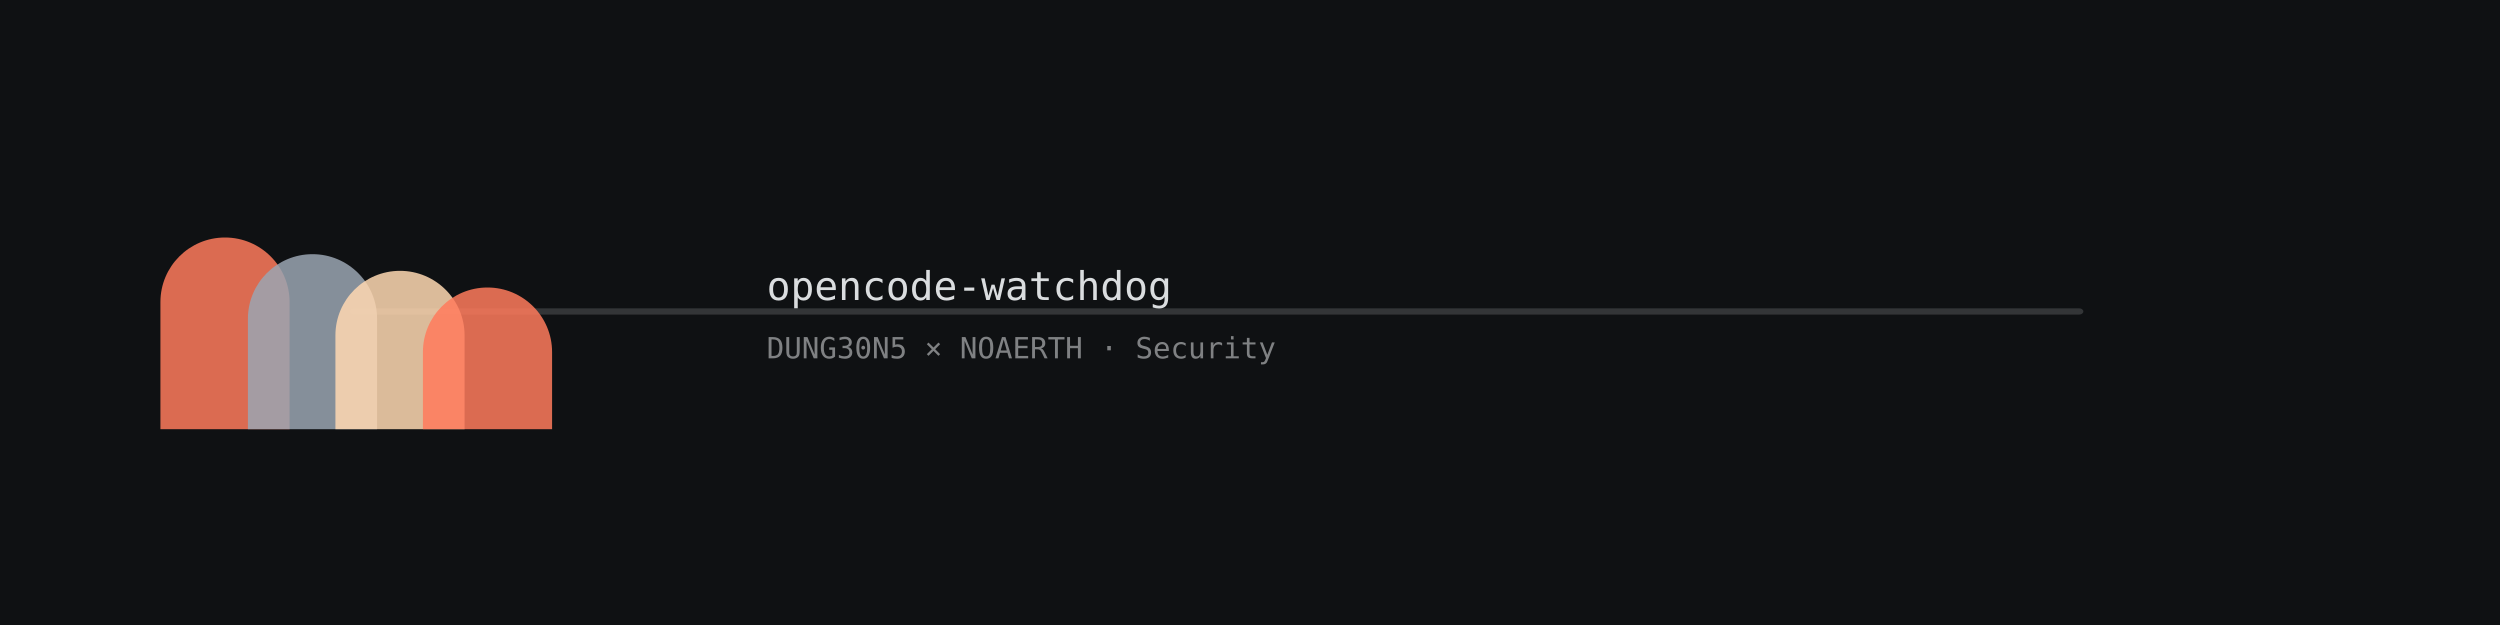
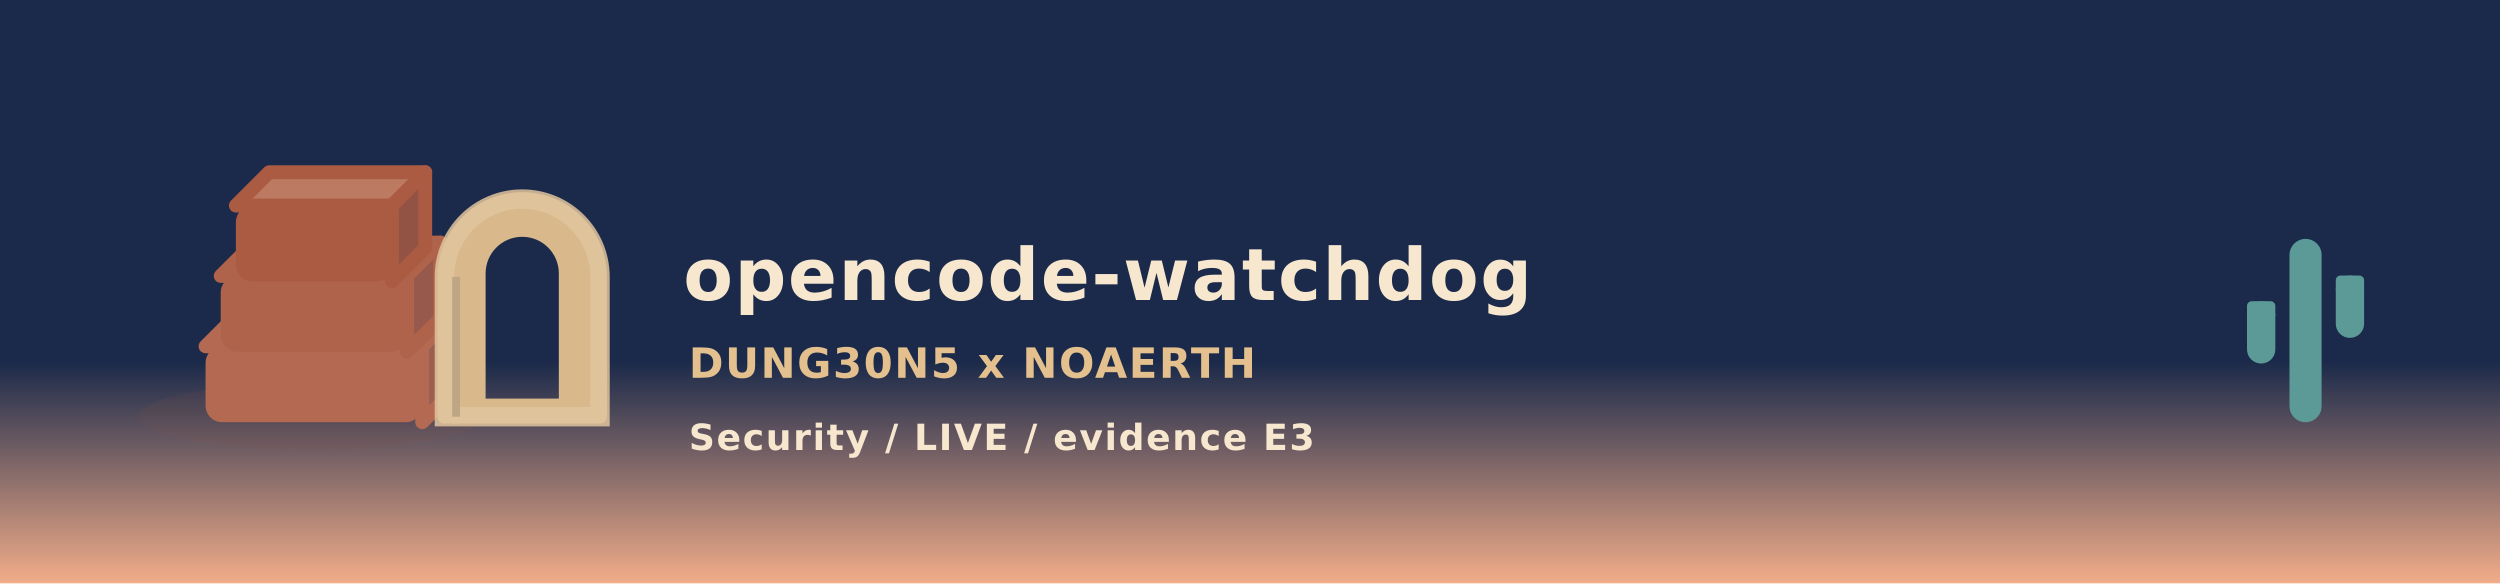
- <svg xmlns="http://www.w3.org/2000/svg" viewBox="0 0 1200 300" width="1200" height="300" role="img" aria-label="opencode-watchdog identity object">
-   <rect width="1200" height="300" fill="#0f1113" />
-   <defs>
-     <linearGradient id="gft" x1="0" y1="0" x2="1" y2="1">
-       <stop offset="0%" stop-color="#ff7a5c" />
-       <stop offset="100%" stop-color="#9aa5b1" />
-     </linearGradient>
-   </defs>
-   <rect x="168.00" y="148.00" width="832.00" height="3.00" rx="2.00" fill="rgba(241,243,245,0.160)" opacity="1.00" />
-   <path d="M77.00,206.00 L77.00,145.00 A31.00,31.00 0 0 1 139.00,145.00 L139.00,206.00 Z" fill="rgba(255,122,92,0.850)" opacity="1.00" />
-   <path d="M119.00,206.00 L119.00,153.00 A31.00,31.00 0 0 1 181.00,153.00 L181.00,206.00 Z" fill="rgba(154,165,177,0.850)" opacity="1.00" />
-   <path d="M161.00,206.00 L161.00,161.00 A31.00,31.00 0 0 1 223.00,161.00 L223.00,206.00 Z" fill="rgba(255,216,177,0.850)" opacity="1.00" />
-   <path d="M203.00,206.00 L203.00,169.00 A31.00,31.00 0 0 1 265.00,169.00 L265.00,206.00 Z" fill="rgba(255,122,92,0.850)" opacity="1.00" />
-   <text x="368" y="144" font-family="ui-monospace,Menlo,monospace" font-size="19" fill="rgba(241,243,245,0.900)">opencode-watchdog</text>
-   <text x="368" y="172" font-family="ui-monospace,Menlo,monospace" font-size="14" fill="rgba(241,243,245,0.500)">DUNG30N5 × NOAERTH · Security</text>
+ <svg xmlns="http://www.w3.org/2000/svg" width="900" height="210" viewBox="0 0 900 210" role="img" aria-label="opencode-watchdog - identity object">
+   <linearGradient id="skyf" x1="0" y1="0" x2="0" y2="1">
+     <stop offset="0" stop-color="#1b2a4a" />
+     <stop offset="0.62" stop-color="#1b2a4a" />
+     <stop offset="1" stop-color="#f3ad8a" />
+   </linearGradient>
+   <rect width="900" height="210" fill="url(#skyf)" />
+   <rect x="0" y="352" width="900" height="-142" fill="#e3c08d" />
+   <rect x="0" y="352" width="900" height="3" fill="#e6c596" />
+   <ellipse cx="112" cy="150" rx="62" ry="12" fill="rgba(138,90,68,0.11)" />
+   <path d="M74,124.67 L152,124.67 L164,112.67 L86,112.67 Z" fill="#c3866d" stroke="#b46a52" stroke-width="5" stroke-linejoin="round" />
+   <path d="M152,124.67 L164,112.67 L164,140 L152,152 Z" fill="#9a5f51" stroke="#b46a52" stroke-width="5" stroke-linejoin="round" />
+   <rect x="74" y="124.67" width="78" height="27.33" rx="6" fill="#b46a52" />
+   <path d="M79.46,99.33 L146.54,99.33 L158.54,87.33 L91.46,87.33 Z" fill="#bf8068" stroke="#b0634b" stroke-width="5" stroke-linejoin="round" />
+   <path d="M146.54,99.33 L158.54,87.33 L158.54,114.67 L146.54,126.67 Z" fill="#97594b" stroke="#b0634b" stroke-width="5" stroke-linejoin="round" />
+   <rect x="79.46" y="99.33" width="67.08" height="27.33" rx="6" fill="#b0634b" />
+   <path d="M84.92,74 L141.08,74 L153.08,62 L96.92,62 Z" fill="#bc7a62" stroke="#ac5b43" stroke-width="5" stroke-linejoin="round" />
+   <path d="M141.08,74 L153.08,62 L153.08,89.33 L141.08,101.33 Z" fill="#935344" stroke="#ac5b43" stroke-width="5" stroke-linejoin="round" />
+   <rect x="84.92" y="74" width="56.16" height="27.33" rx="6" fill="#ac5b43" />
+   <path d="M160,150 L160,99.68 A28,28 0 0 1 216,99.68 L216,150 Z M172.32,146 L172.32,98.43 A15.68,15.68 0 0 1 203.68,98.43 L203.68,146 Z" fill="#d9b98c" fill-rule="evenodd" stroke="#d9b98c" stroke-width="5" stroke-linejoin="round" />
+   <path d="M160,150 L160,99.68 A28,28 0 0 1 216,99.68 L216,150 Z" fill="none" stroke="#e0c49c" stroke-width="7" stroke-linecap="round" opacity="0.85" />
+   <rect x="162.8" y="99.68" width="2.8" height="50.32" fill="#bea583" />
+   <text x="246" y="108" font-family="Verdana,DejaVu Sans,sans-serif" font-size="26" font-weight="700" letter-spacing="0.6" fill="#f6e7ce" text-anchor="start">opencode-watchdog</text>
+   <text x="248" y="136" font-family="Verdana,DejaVu Sans,sans-serif" font-size="15" font-weight="700" letter-spacing="0.6" fill="#e3c08d" text-anchor="start">DUNG30N5 x NOAERTH</text>
+   <text x="248" y="162" font-family="Verdana,DejaVu Sans,sans-serif" font-size="13" font-weight="700" letter-spacing="0.6" fill="#f6e7ce" text-anchor="start">Security  /  LIVE  /  evidence E3</text>
+   <rect x="824.22" y="86" width="11.56" height="66" rx="5.78" fill="#5b9a97" />
+   <rect x="808.92" y="108.44" width="10.2" height="22.44" rx="5.1" fill="#5b9a97" />
+   <rect x="808.92" y="108.44" width="10.2" height="6.6" rx="1.7" fill="#5b9a97" />
+   <rect x="840.88" y="99.2" width="10.2" height="22.44" rx="5.1" fill="#5b9a97" />
+   <rect x="840.88" y="99.2" width="10.2" height="6.6" rx="1.7" fill="#5b9a97" />
</svg>
